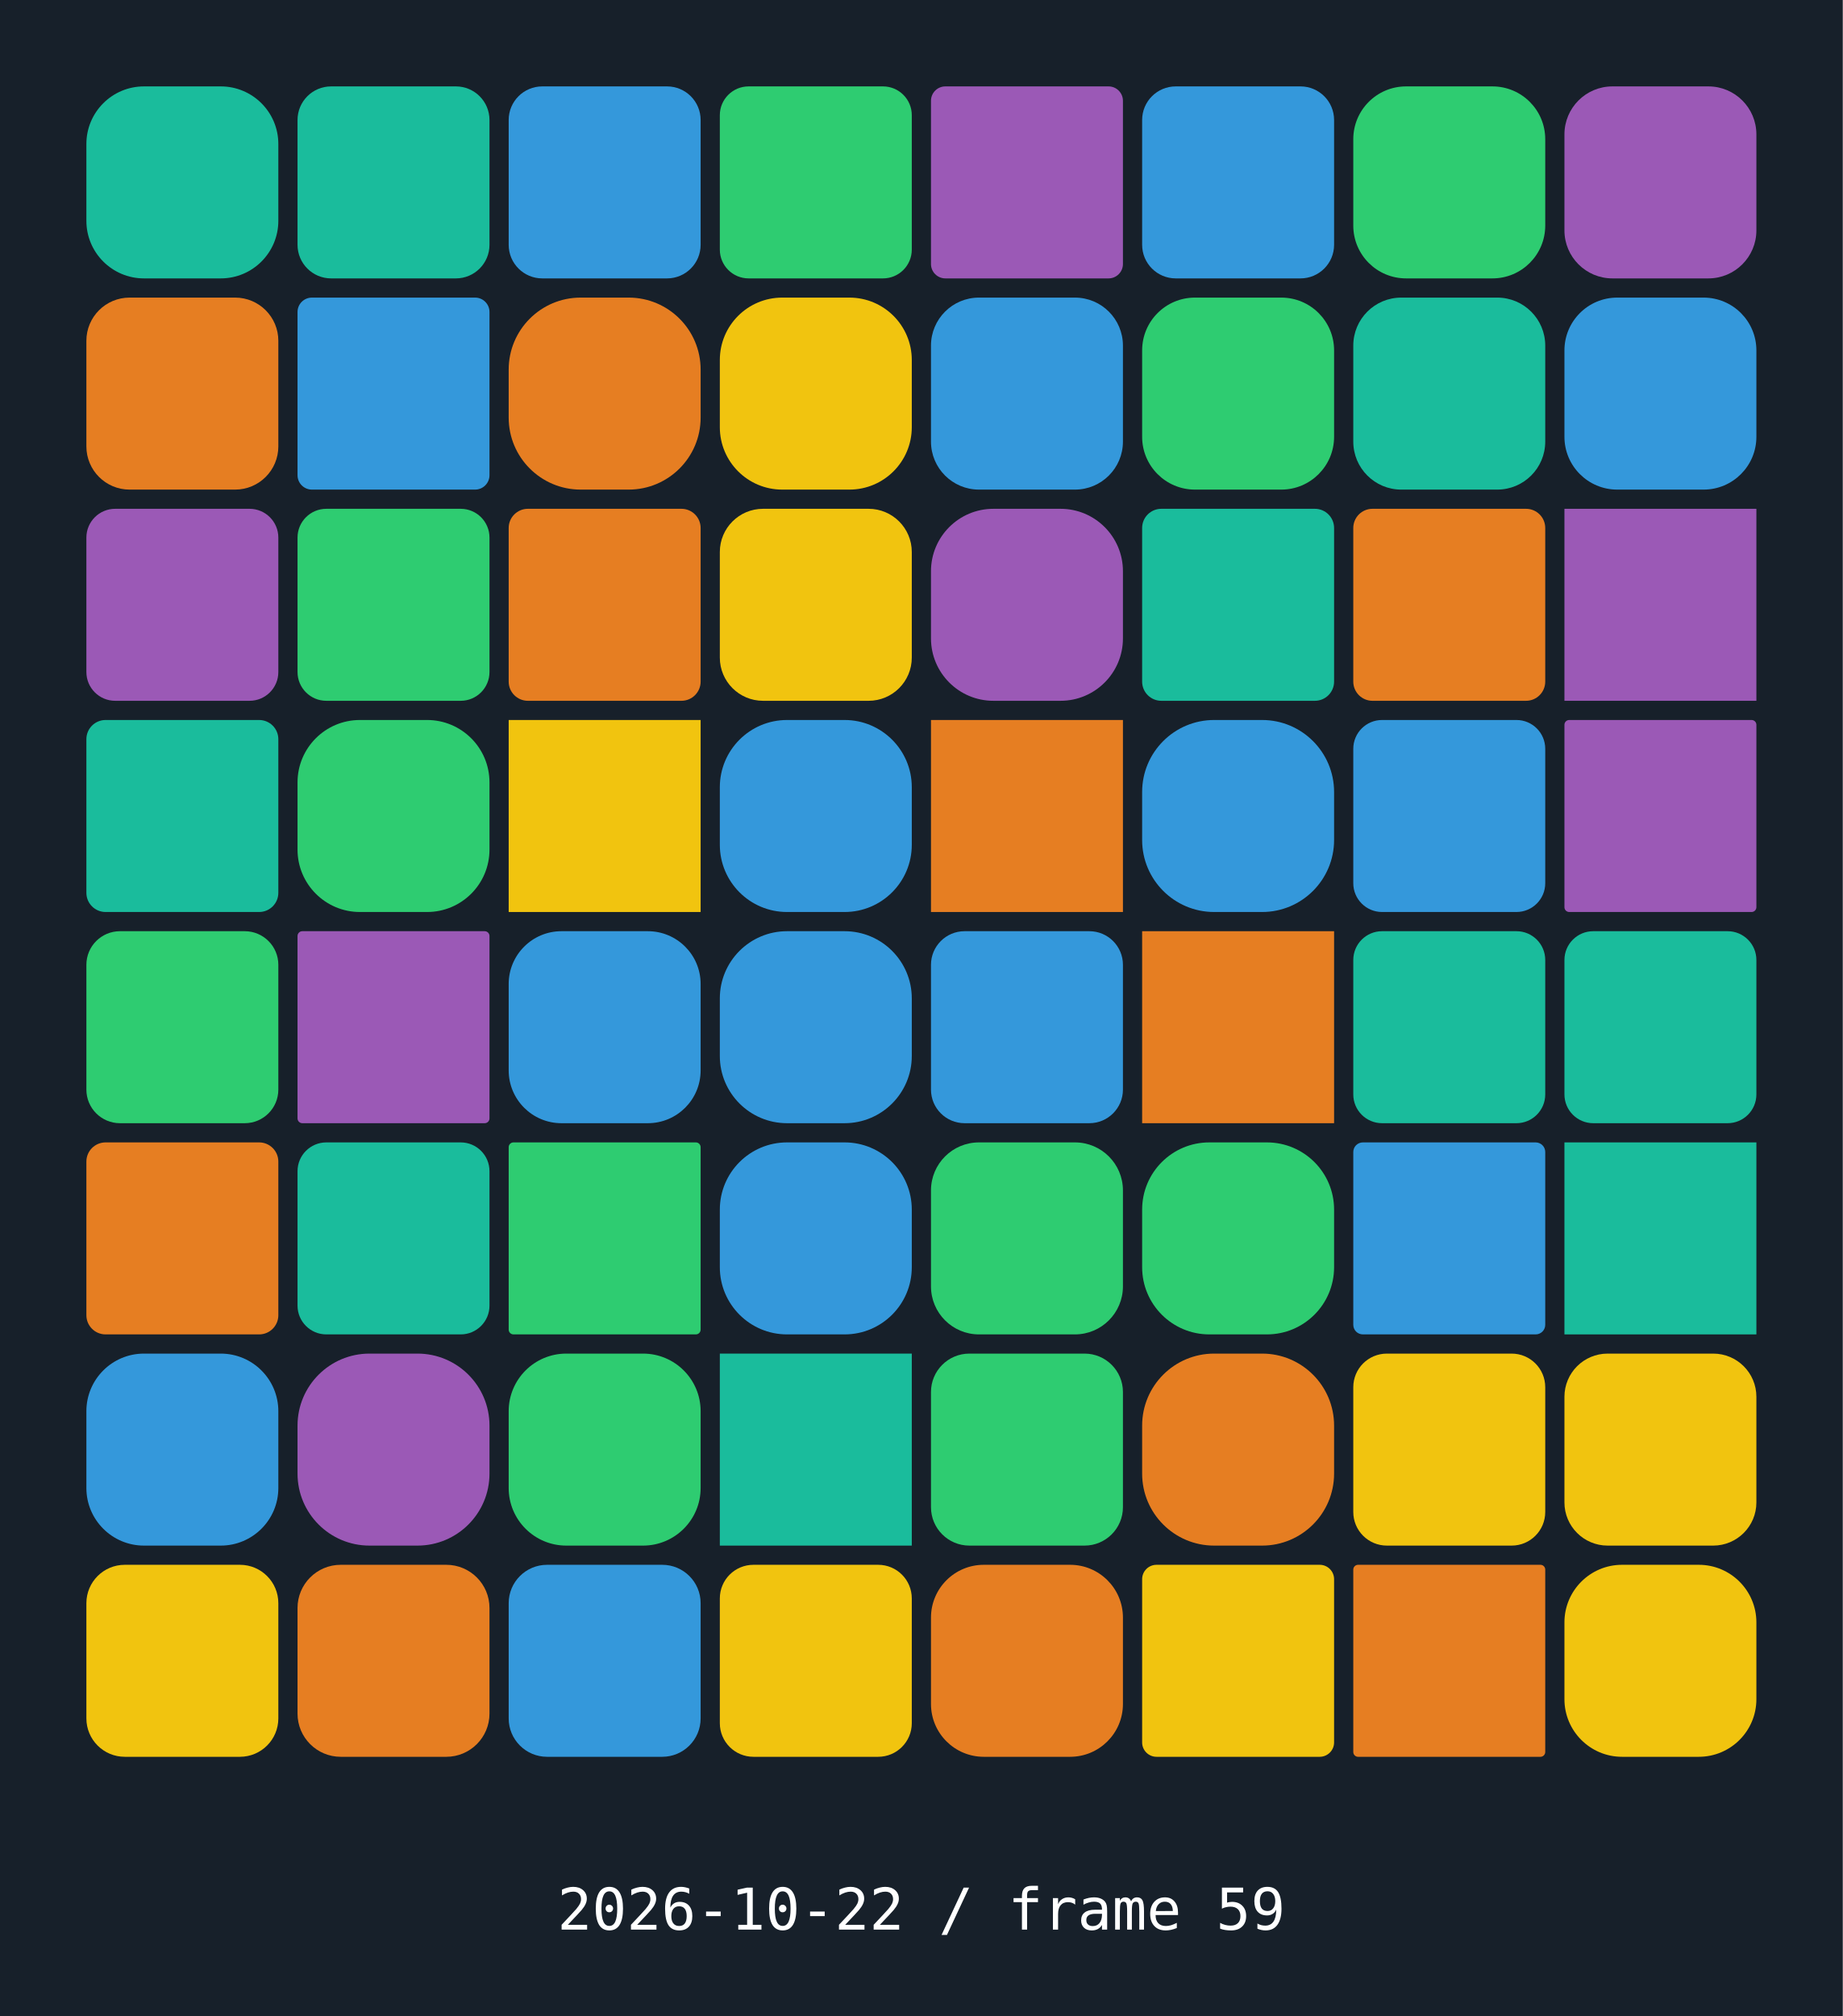
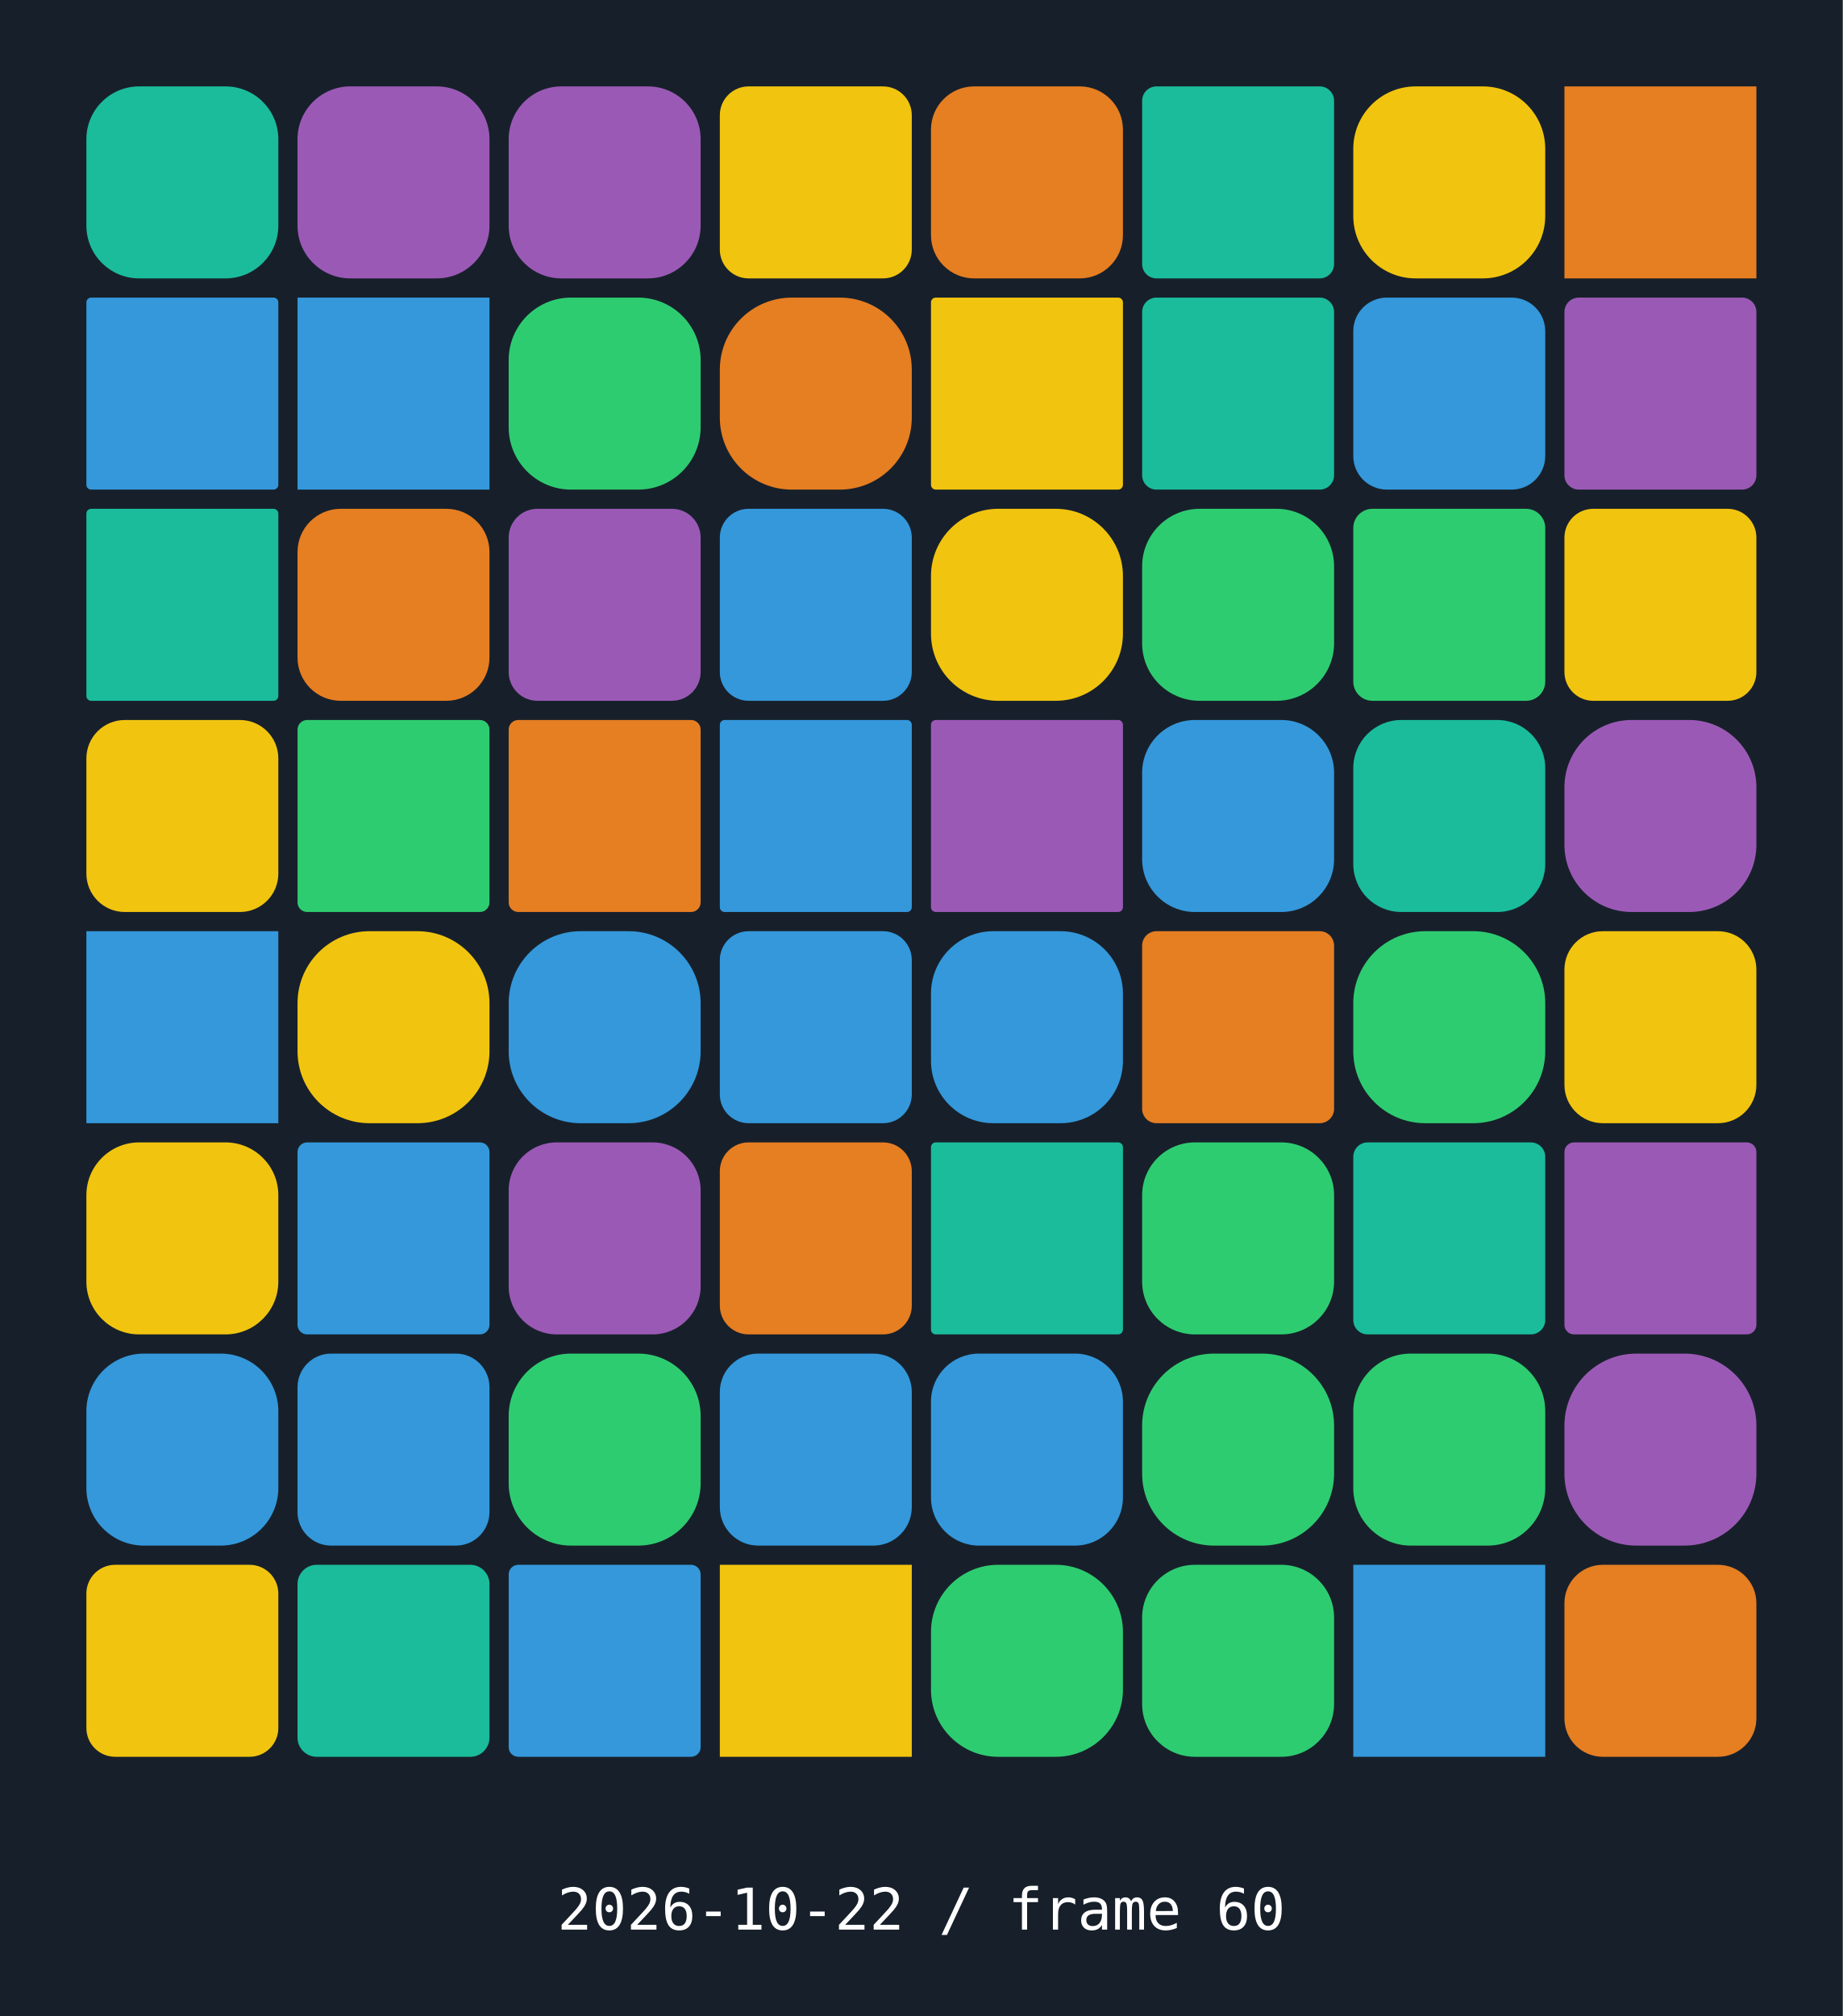
<svg xmlns="http://www.w3.org/2000/svg" width="384" height="420" viewBox="0 0 384 420">
  <rect width="384" height="420" fill="#17202a" />
-   <rect x="18" y="18" width="40" height="40" rx="12" fill="#1abc9c" />
-   <rect x="62" y="18" width="40" height="40" rx="7" fill="#1abc9c" />
-   <rect x="106" y="18" width="40" height="40" rx="7" fill="#3498db" />
-   <rect x="150" y="18" width="40" height="40" rx="6" fill="#2ecc71" />
-   <rect x="194" y="18" width="40" height="40" rx="3" fill="#9b59b6" />
-   <rect x="238" y="18" width="40" height="40" rx="7" fill="#3498db" />
-   <rect x="282" y="18" width="40" height="40" rx="11" fill="#2ecc71" />
-   <rect x="326" y="18" width="40" height="40" rx="10" fill="#9b59b6" />
-   <rect x="18" y="62" width="40" height="40" rx="9" fill="#e67e22" />
-   <rect x="62" y="62" width="40" height="40" rx="3" fill="#3498db" />
-   <rect x="106" y="62" width="40" height="40" rx="15" fill="#e67e22" />
-   <rect x="150" y="62" width="40" height="40" rx="13" fill="#f1c40f" />
-   <rect x="194" y="62" width="40" height="40" rx="10" fill="#3498db" />
-   <rect x="238" y="62" width="40" height="40" rx="11" fill="#2ecc71" />
-   <rect x="282" y="62" width="40" height="40" rx="10" fill="#1abc9c" />
-   <rect x="326" y="62" width="40" height="40" rx="11" fill="#3498db" />
-   <rect x="18" y="106" width="40" height="40" rx="6" fill="#9b59b6" />
-   <rect x="62" y="106" width="40" height="40" rx="6" fill="#2ecc71" />
-   <rect x="106" y="106" width="40" height="40" rx="4" fill="#e67e22" />
-   <rect x="150" y="106" width="40" height="40" rx="9" fill="#f1c40f" />
-   <rect x="194" y="106" width="40" height="40" rx="13" fill="#9b59b6" />
-   <rect x="238" y="106" width="40" height="40" rx="4" fill="#1abc9c" />
-   <rect x="282" y="106" width="40" height="40" rx="4" fill="#e67e22" />
-   <rect x="326" y="106" width="40" height="40" rx="0" fill="#9b59b6" />
-   <rect x="18" y="150" width="40" height="40" rx="4" fill="#1abc9c" />
-   <rect x="62" y="150" width="40" height="40" rx="13" fill="#2ecc71" />
-   <rect x="106" y="150" width="40" height="40" rx="0" fill="#f1c40f" />
-   <rect x="150" y="150" width="40" height="40" rx="14" fill="#3498db" />
-   <rect x="194" y="150" width="40" height="40" rx="0" fill="#e67e22" />
-   <rect x="238" y="150" width="40" height="40" rx="15" fill="#3498db" />
-   <rect x="282" y="150" width="40" height="40" rx="6" fill="#3498db" />
-   <rect x="326" y="150" width="40" height="40" rx="1" fill="#9b59b6" />
-   <rect x="18" y="194" width="40" height="40" rx="7" fill="#2ecc71" />
-   <rect x="62" y="194" width="40" height="40" rx="1" fill="#9b59b6" />
-   <rect x="106" y="194" width="40" height="40" rx="11" fill="#3498db" />
-   <rect x="150" y="194" width="40" height="40" rx="14" fill="#3498db" />
-   <rect x="194" y="194" width="40" height="40" rx="7" fill="#3498db" />
-   <rect x="238" y="194" width="40" height="40" rx="0" fill="#e67e22" />
-   <rect x="282" y="194" width="40" height="40" rx="6" fill="#1abc9c" />
-   <rect x="326" y="194" width="40" height="40" rx="6" fill="#1abc9c" />
-   <rect x="18" y="238" width="40" height="40" rx="4" fill="#e67e22" />
-   <rect x="62" y="238" width="40" height="40" rx="6" fill="#1abc9c" />
-   <rect x="106" y="238" width="40" height="40" rx="1" fill="#2ecc71" />
-   <rect x="150" y="238" width="40" height="40" rx="14" fill="#3498db" />
-   <rect x="194" y="238" width="40" height="40" rx="10" fill="#2ecc71" />
-   <rect x="238" y="238" width="40" height="40" rx="14" fill="#2ecc71" />
-   <rect x="282" y="238" width="40" height="40" rx="2" fill="#3498db" />
-   <rect x="326" y="238" width="40" height="40" rx="0" fill="#1abc9c" />
+   <rect x="18" y="18" width="40" height="40" rx="11" fill="#1abc9c" />
+   <rect x="62" y="18" width="40" height="40" rx="11" fill="#9b59b6" />
+   <rect x="106" y="18" width="40" height="40" rx="11" fill="#9b59b6" />
+   <rect x="150" y="18" width="40" height="40" rx="6" fill="#f1c40f" />
+   <rect x="194" y="18" width="40" height="40" rx="9" fill="#e67e22" />
+   <rect x="238" y="18" width="40" height="40" rx="3" fill="#1abc9c" />
+   <rect x="282" y="18" width="40" height="40" rx="13" fill="#f1c40f" />
+   <rect x="326" y="18" width="40" height="40" rx="0" fill="#e67e22" />
+   <rect x="18" y="62" width="40" height="40" rx="1" fill="#3498db" />
+   <rect x="62" y="62" width="40" height="40" rx="0" fill="#3498db" />
+   <rect x="106" y="62" width="40" height="40" rx="13" fill="#2ecc71" />
+   <rect x="150" y="62" width="40" height="40" rx="15" fill="#e67e22" />
+   <rect x="194" y="62" width="40" height="40" rx="1" fill="#f1c40f" />
+   <rect x="238" y="62" width="40" height="40" rx="3" fill="#1abc9c" />
+   <rect x="282" y="62" width="40" height="40" rx="7" fill="#3498db" />
+   <rect x="326" y="62" width="40" height="40" rx="3" fill="#9b59b6" />
+   <rect x="18" y="106" width="40" height="40" rx="1" fill="#1abc9c" />
+   <rect x="62" y="106" width="40" height="40" rx="9" fill="#e67e22" />
+   <rect x="106" y="106" width="40" height="40" rx="6" fill="#9b59b6" />
+   <rect x="150" y="106" width="40" height="40" rx="6" fill="#3498db" />
+   <rect x="194" y="106" width="40" height="40" rx="14" fill="#f1c40f" />
+   <rect x="238" y="106" width="40" height="40" rx="12" fill="#2ecc71" />
+   <rect x="282" y="106" width="40" height="40" rx="4" fill="#2ecc71" />
+   <rect x="326" y="106" width="40" height="40" rx="6" fill="#f1c40f" />
+   <rect x="18" y="150" width="40" height="40" rx="8" fill="#f1c40f" />
+   <rect x="62" y="150" width="40" height="40" rx="2" fill="#2ecc71" />
+   <rect x="106" y="150" width="40" height="40" rx="2" fill="#e67e22" />
+   <rect x="150" y="150" width="40" height="40" rx="1" fill="#3498db" />
+   <rect x="194" y="150" width="40" height="40" rx="1" fill="#9b59b6" />
+   <rect x="238" y="150" width="40" height="40" rx="11" fill="#3498db" />
+   <rect x="282" y="150" width="40" height="40" rx="10" fill="#1abc9c" />
+   <rect x="326" y="150" width="40" height="40" rx="14" fill="#9b59b6" />
+   <rect x="18" y="194" width="40" height="40" rx="0" fill="#3498db" />
+   <rect x="62" y="194" width="40" height="40" rx="15" fill="#f1c40f" />
+   <rect x="106" y="194" width="40" height="40" rx="15" fill="#3498db" />
+   <rect x="150" y="194" width="40" height="40" rx="6" fill="#3498db" />
+   <rect x="194" y="194" width="40" height="40" rx="13" fill="#3498db" />
+   <rect x="238" y="194" width="40" height="40" rx="3" fill="#e67e22" />
+   <rect x="282" y="194" width="40" height="40" rx="15" fill="#2ecc71" />
+   <rect x="326" y="194" width="40" height="40" rx="8" fill="#f1c40f" />
+   <rect x="18" y="238" width="40" height="40" rx="11" fill="#f1c40f" />
+   <rect x="62" y="238" width="40" height="40" rx="2" fill="#3498db" />
+   <rect x="106" y="238" width="40" height="40" rx="10" fill="#9b59b6" />
+   <rect x="150" y="238" width="40" height="40" rx="6" fill="#e67e22" />
+   <rect x="194" y="238" width="40" height="40" rx="1" fill="#1abc9c" />
+   <rect x="238" y="238" width="40" height="40" rx="11" fill="#2ecc71" />
+   <rect x="282" y="238" width="40" height="40" rx="3" fill="#1abc9c" />
+   <rect x="326" y="238" width="40" height="40" rx="2" fill="#9b59b6" />
  <rect x="18" y="282" width="40" height="40" rx="12" fill="#3498db" />
-   <rect x="62" y="282" width="40" height="40" rx="15" fill="#9b59b6" />
-   <rect x="106" y="282" width="40" height="40" rx="12" fill="#2ecc71" />
-   <rect x="150" y="282" width="40" height="40" rx="0" fill="#1abc9c" />
-   <rect x="194" y="282" width="40" height="40" rx="8" fill="#2ecc71" />
-   <rect x="238" y="282" width="40" height="40" rx="15" fill="#e67e22" />
-   <rect x="282" y="282" width="40" height="40" rx="7" fill="#f1c40f" />
-   <rect x="326" y="282" width="40" height="40" rx="9" fill="#f1c40f" />
-   <rect x="18" y="326" width="40" height="40" rx="8" fill="#f1c40f" />
-   <rect x="62" y="326" width="40" height="40" rx="9" fill="#e67e22" />
-   <rect x="106" y="326" width="40" height="40" rx="8" fill="#3498db" />
-   <rect x="150" y="326" width="40" height="40" rx="7" fill="#f1c40f" />
-   <rect x="194" y="326" width="40" height="40" rx="11" fill="#e67e22" />
-   <rect x="238" y="326" width="40" height="40" rx="3" fill="#f1c40f" />
-   <rect x="282" y="326" width="40" height="40" rx="1" fill="#e67e22" />
-   <rect x="326" y="326" width="40" height="40" rx="12" fill="#f1c40f" />
-   <text x="192" y="402" text-anchor="middle" fill="#ffffff" font-family="monospace">2026-10-22 / frame 59</text>
+   <rect x="62" y="282" width="40" height="40" rx="7" fill="#3498db" />
+   <rect x="106" y="282" width="40" height="40" rx="13" fill="#2ecc71" />
+   <rect x="150" y="282" width="40" height="40" rx="8" fill="#3498db" />
+   <rect x="194" y="282" width="40" height="40" rx="10" fill="#3498db" />
+   <rect x="238" y="282" width="40" height="40" rx="15" fill="#2ecc71" />
+   <rect x="282" y="282" width="40" height="40" rx="12" fill="#2ecc71" />
+   <rect x="326" y="282" width="40" height="40" rx="15" fill="#9b59b6" />
+   <rect x="18" y="326" width="40" height="40" rx="6" fill="#f1c40f" />
+   <rect x="62" y="326" width="40" height="40" rx="4" fill="#1abc9c" />
+   <rect x="106" y="326" width="40" height="40" rx="2" fill="#3498db" />
+   <rect x="150" y="326" width="40" height="40" rx="0" fill="#f1c40f" />
+   <rect x="194" y="326" width="40" height="40" rx="14" fill="#2ecc71" />
+   <rect x="238" y="326" width="40" height="40" rx="11" fill="#2ecc71" />
+   <rect x="282" y="326" width="40" height="40" rx="0" fill="#3498db" />
+   <rect x="326" y="326" width="40" height="40" rx="8" fill="#e67e22" />
+   <text x="192" y="402" text-anchor="middle" fill="#ffffff" font-family="monospace">2026-10-22 / frame 60</text>
</svg>
